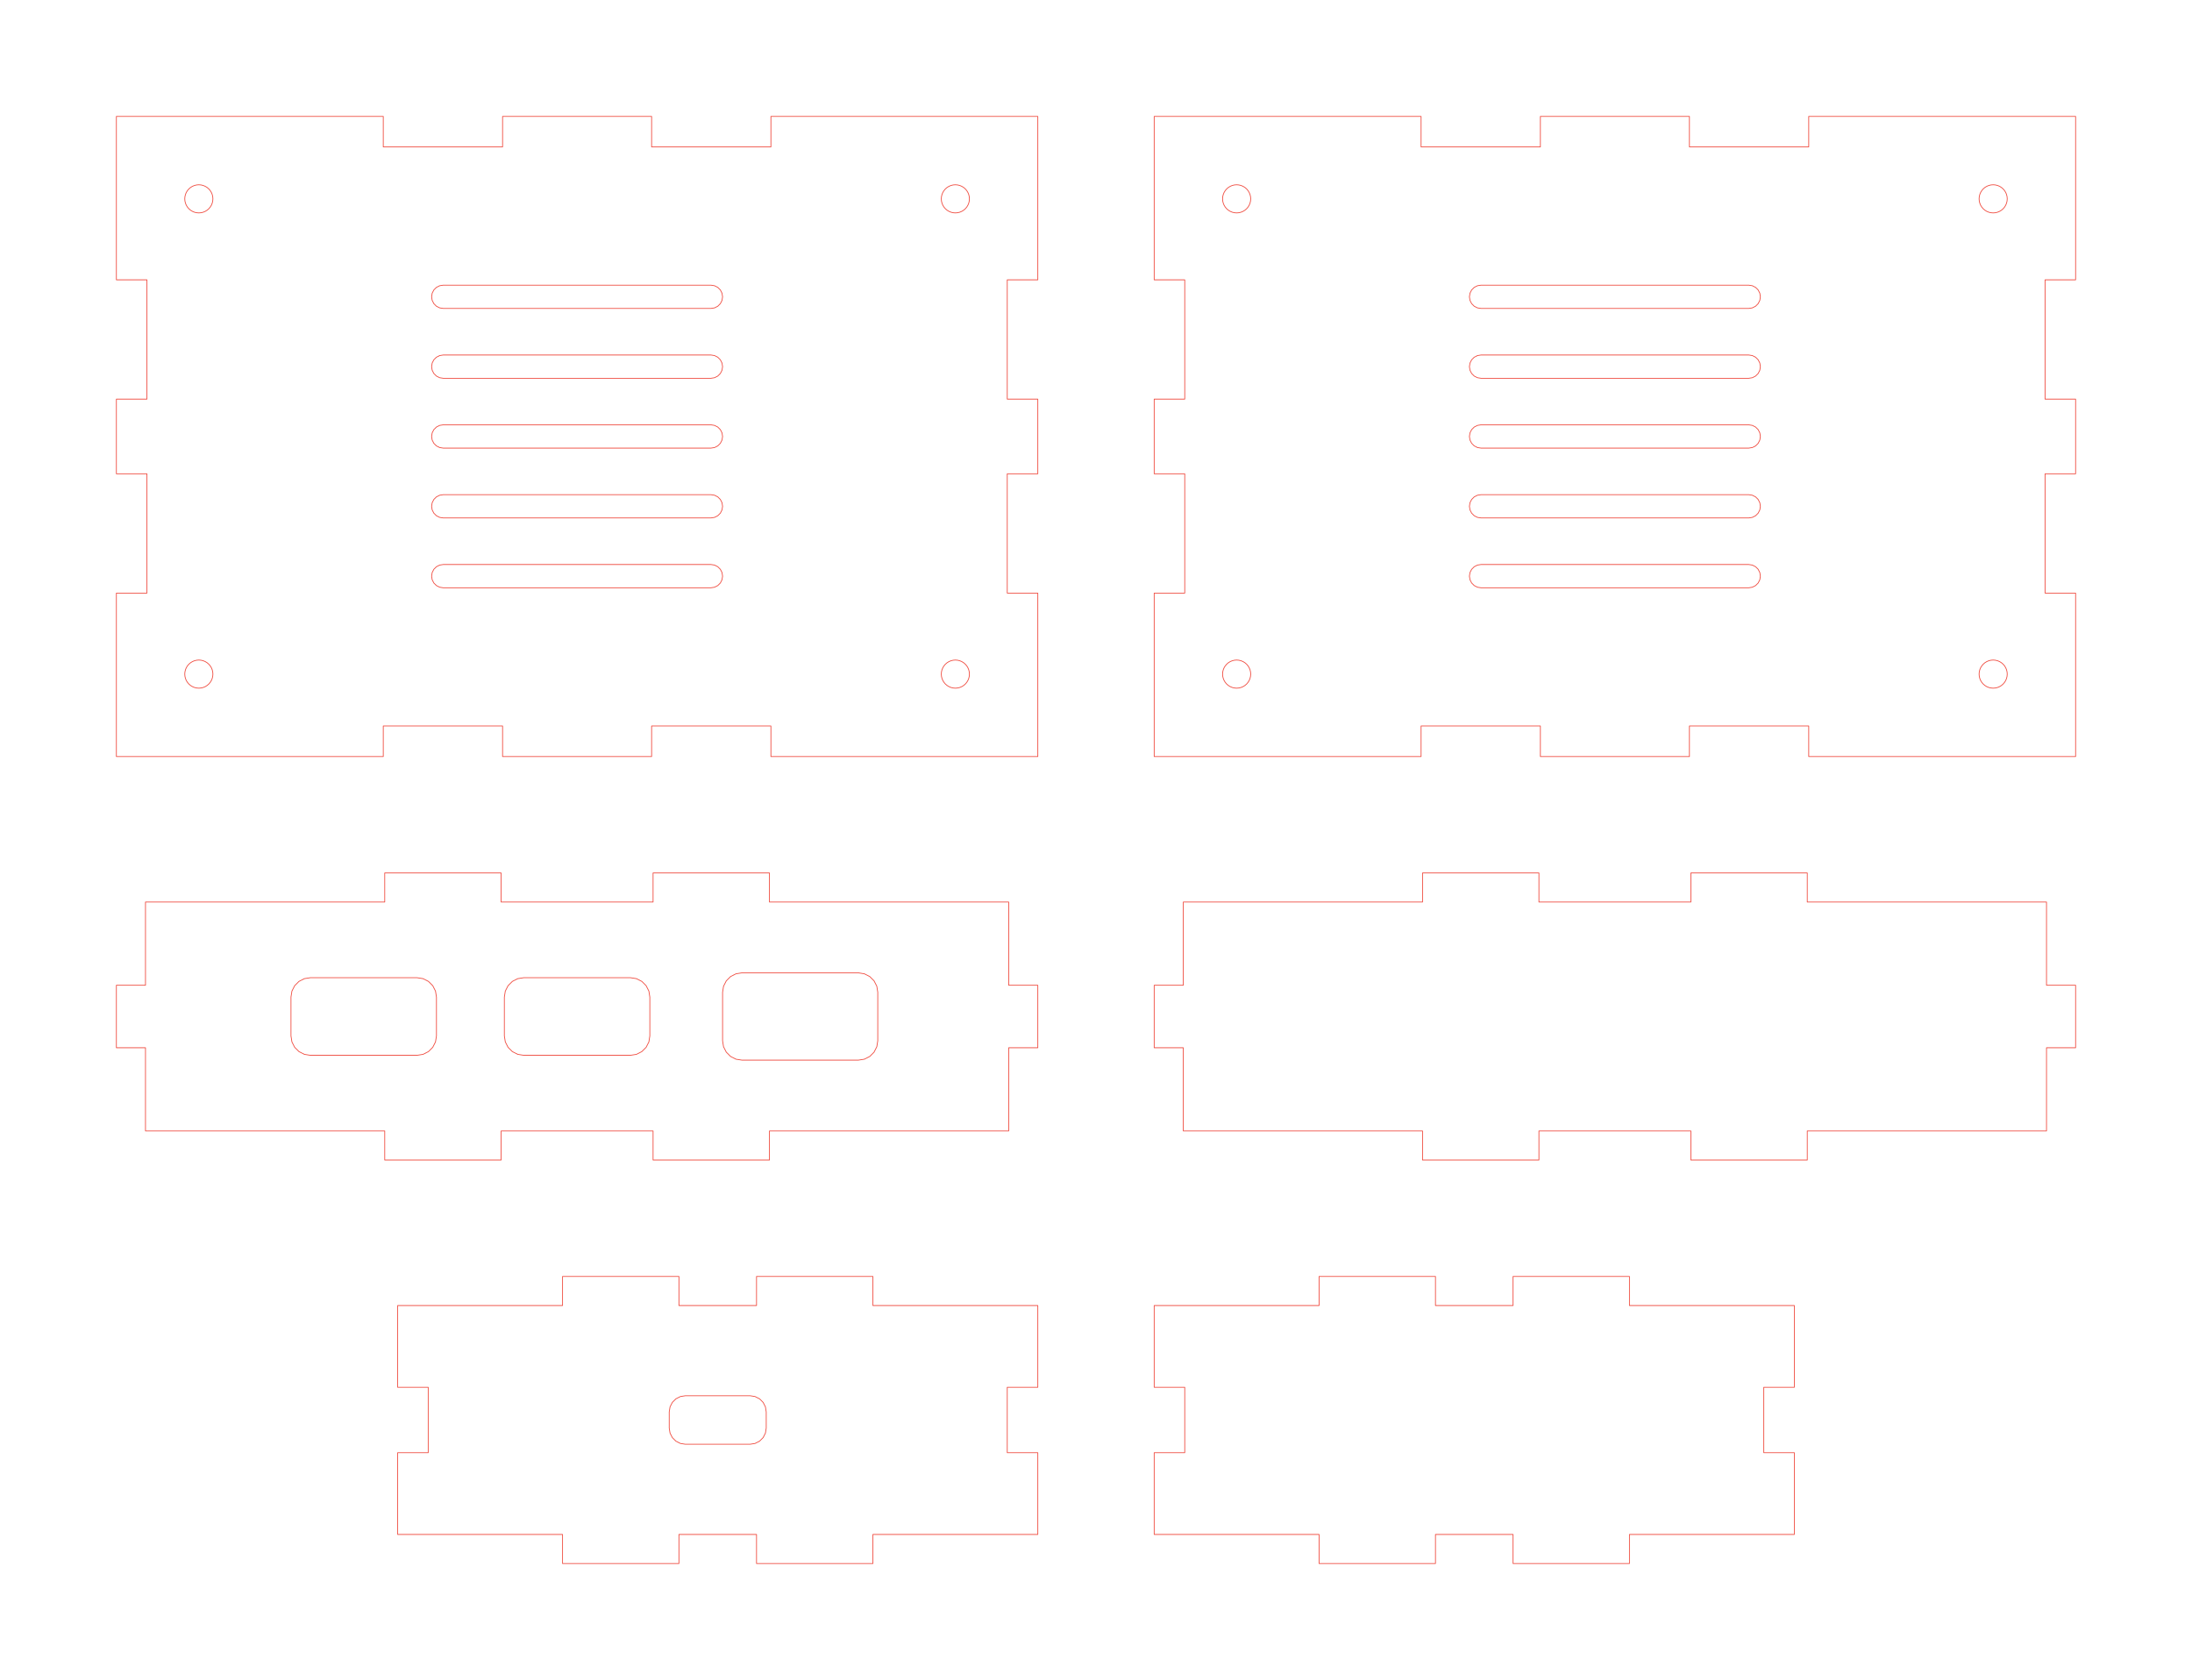
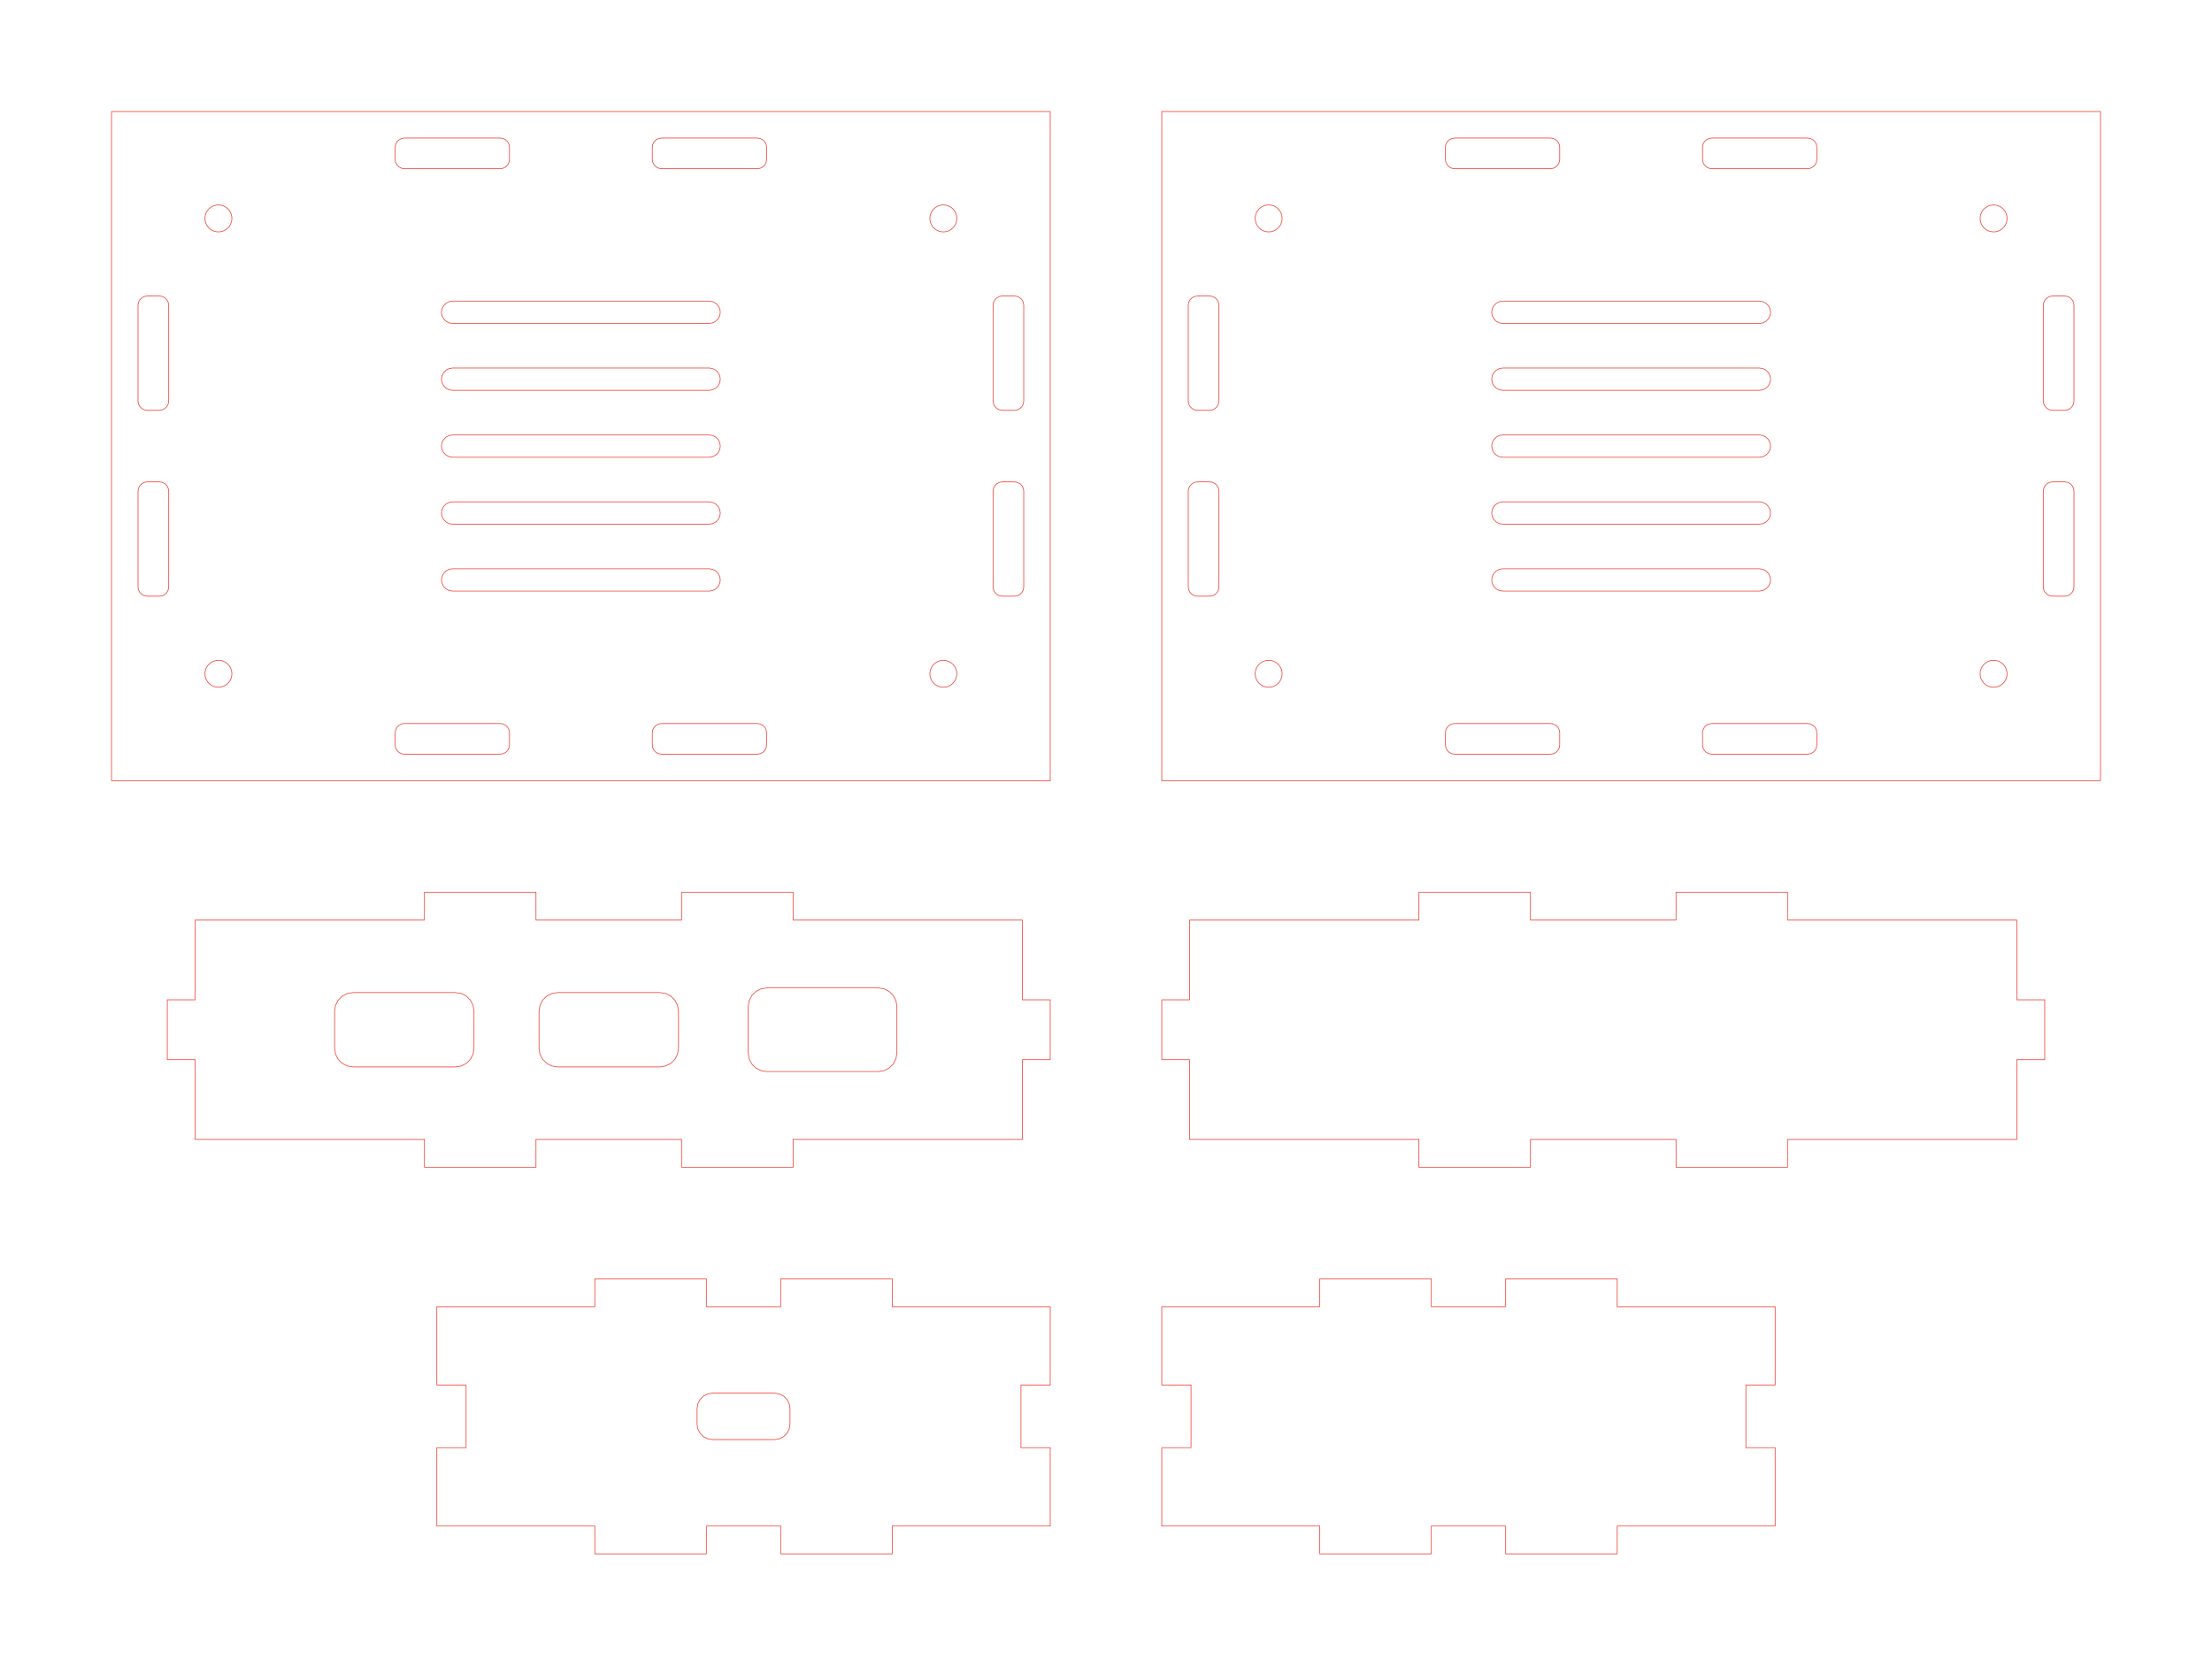
- <svg xmlns="http://www.w3.org/2000/svg" width="226mm" height="173.2mm" viewBox="0 0 226 173.2">
+ <svg xmlns="http://www.w3.org/2000/svg" width="238mm" height="179.2mm" viewBox="0 0 238 179.2">
  <g fill="none" fill-rule="evenodd" stroke="#ef4b3f" stroke-width="0.08" stroke-linejoin="round" stroke-linecap="round">
    <g id="bottom" data-panel="bottom" data-label="底板">
-       <path d="M 12 12 L 39.517 12 L 39.517 15.15 L 51.817 15.15 L 51.817 12 L 67.183 12 L 67.183 15.15 L 79.483 15.15 L 79.483 12 L 107 12 L 107 28.85 L 103.85 28.85 L 103.85 41.15 L 107 41.15 L 107 48.85 L 103.85 48.85 L 103.85 61.15 L 107 61.15 L 107 78 L 79.483 78 L 79.483 74.85 L 67.183 74.85 L 67.183 78 L 51.817 78 L 51.817 74.85 L 39.517 74.85 L 39.517 78 L 12 78 L 12 61.15 L 15.15 61.15 L 15.15 48.85 L 12 48.85 L 12 41.15 L 15.15 41.15 L 15.15 28.85 L 12 28.85 Z M 21.95 20.5 L 21.932 20.727 L 21.879 20.948 L 21.792 21.158 L 21.673 21.352 L 21.525 21.525 L 21.352 21.673 L 21.158 21.792 L 20.948 21.879 L 20.727 21.932 L 20.5 21.95 L 20.273 21.932 L 20.052 21.879 L 19.842 21.792 L 19.648 21.673 L 19.475 21.525 L 19.327 21.352 L 19.208 21.158 L 19.121 20.948 L 19.068 20.727 L 19.05 20.5 L 19.068 20.273 L 19.121 20.052 L 19.208 19.842 L 19.327 19.648 L 19.475 19.475 L 19.648 19.327 L 19.842 19.208 L 20.052 19.121 L 20.273 19.068 L 20.5 19.05 L 20.727 19.068 L 20.948 19.121 L 21.158 19.208 L 21.352 19.327 L 21.525 19.475 L 21.673 19.648 L 21.792 19.842 L 21.879 20.052 L 21.932 20.273 Z M 99.95 20.5 L 99.932 20.727 L 99.879 20.948 L 99.792 21.158 L 99.673 21.352 L 99.525 21.525 L 99.352 21.673 L 99.158 21.792 L 98.948 21.879 L 98.727 21.932 L 98.5 21.95 L 98.273 21.932 L 98.052 21.879 L 97.842 21.792 L 97.648 21.673 L 97.475 21.525 L 97.327 21.352 L 97.208 21.158 L 97.121 20.948 L 97.068 20.727 L 97.05 20.5 L 97.068 20.273 L 97.121 20.052 L 97.208 19.842 L 97.327 19.648 L 97.475 19.475 L 97.648 19.327 L 97.842 19.208 L 98.052 19.121 L 98.273 19.068 L 98.5 19.05 L 98.727 19.068 L 98.948 19.121 L 99.158 19.208 L 99.352 19.327 L 99.525 19.475 L 99.673 19.648 L 99.792 19.842 L 99.879 20.052 L 99.932 20.273 Z M 99.95 69.5 L 99.932 69.727 L 99.879 69.948 L 99.792 70.158 L 99.673 70.352 L 99.525 70.525 L 99.352 70.673 L 99.158 70.792 L 98.948 70.879 L 98.727 70.932 L 98.5 70.95 L 98.273 70.932 L 98.052 70.879 L 97.842 70.792 L 97.648 70.673 L 97.475 70.525 L 97.327 70.352 L 97.208 70.158 L 97.121 69.948 L 97.068 69.727 L 97.05 69.5 L 97.068 69.273 L 97.121 69.052 L 97.208 68.842 L 97.327 68.648 L 97.475 68.475 L 97.648 68.327 L 97.842 68.208 L 98.052 68.121 L 98.273 68.068 L 98.5 68.05 L 98.727 68.068 L 98.948 68.121 L 99.158 68.208 L 99.352 68.327 L 99.525 68.475 L 99.673 68.648 L 99.792 68.842 L 99.879 69.052 L 99.932 69.273 Z M 21.95 69.5 L 21.932 69.727 L 21.879 69.948 L 21.792 70.158 L 21.673 70.352 L 21.525 70.525 L 21.352 70.673 L 21.158 70.792 L 20.948 70.879 L 20.727 70.932 L 20.5 70.95 L 20.273 70.932 L 20.052 70.879 L 19.842 70.792 L 19.648 70.673 L 19.475 70.525 L 19.327 70.352 L 19.208 70.158 L 19.121 69.948 L 19.068 69.727 L 19.05 69.5 L 19.068 69.273 L 19.121 69.052 L 19.208 68.842 L 19.327 68.648 L 19.475 68.475 L 19.648 68.327 L 19.842 68.208 L 20.052 68.121 L 20.273 68.068 L 20.5 68.05 L 20.727 68.068 L 20.948 68.121 L 21.158 68.208 L 21.352 68.327 L 21.525 68.475 L 21.673 68.648 L 21.792 68.842 L 21.879 69.052 L 21.932 69.273 Z M 45.7 29.4 L 73.3 29.4 L 73.671 29.459 L 74.005 29.629 L 74.271 29.895 L 74.441 30.229 L 74.5 30.6 L 74.441 30.971 L 74.271 31.305 L 74.005 31.571 L 73.671 31.741 L 73.3 31.8 L 45.7 31.8 L 45.329 31.741 L 44.995 31.571 L 44.729 31.305 L 44.559 30.971 L 44.5 30.6 L 44.559 30.229 L 44.729 29.895 L 44.995 29.629 L 45.329 29.459 Z M 45.7 36.6 L 73.3 36.6 L 73.671 36.659 L 74.005 36.829 L 74.271 37.095 L 74.441 37.429 L 74.5 37.8 L 74.441 38.171 L 74.271 38.505 L 74.005 38.771 L 73.671 38.941 L 73.3 39 L 45.7 39 L 45.329 38.941 L 44.995 38.771 L 44.729 38.505 L 44.559 38.171 L 44.5 37.8 L 44.559 37.429 L 44.729 37.095 L 44.995 36.829 L 45.329 36.659 Z M 45.7 43.8 L 73.3 43.8 L 73.671 43.859 L 74.005 44.029 L 74.271 44.295 L 74.441 44.629 L 74.5 45 L 74.441 45.371 L 74.271 45.705 L 74.005 45.971 L 73.671 46.141 L 73.3 46.2 L 45.7 46.2 L 45.329 46.141 L 44.995 45.971 L 44.729 45.705 L 44.559 45.371 L 44.5 45 L 44.559 44.629 L 44.729 44.295 L 44.995 44.029 L 45.329 43.859 Z M 45.7 51 L 73.3 51 L 73.671 51.059 L 74.005 51.229 L 74.271 51.495 L 74.441 51.829 L 74.5 52.2 L 74.441 52.571 L 74.271 52.905 L 74.005 53.171 L 73.671 53.341 L 73.3 53.4 L 45.7 53.4 L 45.329 53.341 L 44.995 53.171 L 44.729 52.905 L 44.559 52.571 L 44.5 52.2 L 44.559 51.829 L 44.729 51.495 L 44.995 51.229 L 45.329 51.059 Z M 45.7 58.2 L 73.3 58.2 L 73.671 58.259 L 74.005 58.429 L 74.271 58.695 L 74.441 59.029 L 74.5 59.4 L 74.441 59.771 L 74.271 60.105 L 74.005 60.371 L 73.671 60.541 L 73.3 60.6 L 45.7 60.6 L 45.329 60.541 L 44.995 60.371 L 44.729 60.105 L 44.559 59.771 L 44.5 59.4 L 44.559 59.029 L 44.729 58.695 L 44.995 58.429 L 45.329 58.259 Z" />
+       <path d="M 12 12 L 113 12 L 113 84 L 12 84 Z M 43.517 14.85 L 53.817 14.85 L 54.126 14.899 L 54.404 15.041 L 54.626 15.262 L 54.768 15.541 L 54.817 15.85 L 54.817 17.15 L 54.768 17.459 L 54.626 17.738 L 54.404 17.959 L 54.126 18.101 L 53.817 18.15 L 43.517 18.15 L 43.208 18.101 L 42.929 17.959 L 42.708 17.738 L 42.566 17.459 L 42.517 17.15 L 42.517 15.85 L 42.566 15.541 L 42.708 15.262 L 42.929 15.041 L 43.208 14.899 Z M 71.183 77.85 L 81.483 77.85 L 81.792 77.899 L 82.071 78.041 L 82.292 78.262 L 82.434 78.541 L 82.483 78.85 L 82.483 80.15 L 82.434 80.459 L 82.292 80.738 L 82.071 80.959 L 81.792 81.101 L 81.483 81.15 L 71.183 81.15 L 70.874 81.101 L 70.596 80.959 L 70.374 80.738 L 70.232 80.459 L 70.183 80.15 L 70.183 78.85 L 70.232 78.541 L 70.374 78.262 L 70.596 78.041 L 70.874 77.899 Z M 71.183 14.85 L 81.483 14.85 L 81.792 14.899 L 82.071 15.041 L 82.292 15.262 L 82.434 15.541 L 82.483 15.85 L 82.483 17.15 L 82.434 17.459 L 82.292 17.738 L 82.071 17.959 L 81.792 18.101 L 81.483 18.15 L 71.183 18.15 L 70.874 18.101 L 70.596 17.959 L 70.374 17.738 L 70.232 17.459 L 70.183 17.15 L 70.183 15.85 L 70.232 15.541 L 70.374 15.262 L 70.596 15.041 L 70.874 14.899 Z M 43.517 77.85 L 53.817 77.85 L 54.126 77.899 L 54.404 78.041 L 54.626 78.262 L 54.768 78.541 L 54.817 78.85 L 54.817 80.15 L 54.768 80.459 L 54.626 80.738 L 54.404 80.959 L 54.126 81.101 L 53.817 81.15 L 43.517 81.15 L 43.208 81.101 L 42.929 80.959 L 42.708 80.738 L 42.566 80.459 L 42.517 80.15 L 42.517 78.85 L 42.566 78.541 L 42.708 78.262 L 42.929 78.041 L 43.208 77.899 Z M 15.85 31.85 L 17.15 31.85 L 17.459 31.899 L 17.738 32.041 L 17.959 32.262 L 18.101 32.541 L 18.15 32.85 L 18.15 43.15 L 18.101 43.459 L 17.959 43.738 L 17.738 43.959 L 17.459 44.101 L 17.15 44.15 L 15.85 44.15 L 15.541 44.101 L 15.262 43.959 L 15.041 43.738 L 14.899 43.459 L 14.85 43.15 L 14.85 32.85 L 14.899 32.541 L 15.041 32.262 L 15.262 32.041 L 15.541 31.899 Z M 107.85 51.85 L 109.15 51.85 L 109.459 51.899 L 109.738 52.041 L 109.959 52.262 L 110.101 52.541 L 110.15 52.85 L 110.15 63.15 L 110.101 63.459 L 109.959 63.738 L 109.738 63.959 L 109.459 64.101 L 109.15 64.15 L 107.85 64.15 L 107.541 64.101 L 107.262 63.959 L 107.041 63.738 L 106.899 63.459 L 106.85 63.15 L 106.85 52.85 L 106.899 52.541 L 107.041 52.262 L 107.262 52.041 L 107.541 51.899 Z M 15.85 51.85 L 17.15 51.85 L 17.459 51.899 L 17.738 52.041 L 17.959 52.262 L 18.101 52.541 L 18.15 52.85 L 18.15 63.15 L 18.101 63.459 L 17.959 63.738 L 17.738 63.959 L 17.459 64.101 L 17.15 64.15 L 15.85 64.15 L 15.541 64.101 L 15.262 63.959 L 15.041 63.738 L 14.899 63.459 L 14.85 63.15 L 14.85 52.85 L 14.899 52.541 L 15.041 52.262 L 15.262 52.041 L 15.541 51.899 Z M 107.85 31.85 L 109.15 31.85 L 109.459 31.899 L 109.738 32.041 L 109.959 32.262 L 110.101 32.541 L 110.15 32.85 L 110.15 43.15 L 110.101 43.459 L 109.959 43.738 L 109.738 43.959 L 109.459 44.101 L 109.15 44.15 L 107.85 44.15 L 107.541 44.101 L 107.262 43.959 L 107.041 43.738 L 106.899 43.459 L 106.85 43.15 L 106.85 32.85 L 106.899 32.541 L 107.041 32.262 L 107.262 32.041 L 107.541 31.899 Z M 24.95 23.5 L 24.932 23.727 L 24.879 23.948 L 24.792 24.158 L 24.673 24.352 L 24.525 24.525 L 24.352 24.673 L 24.158 24.792 L 23.948 24.879 L 23.727 24.932 L 23.5 24.95 L 23.273 24.932 L 23.052 24.879 L 22.842 24.792 L 22.648 24.673 L 22.475 24.525 L 22.327 24.352 L 22.208 24.158 L 22.121 23.948 L 22.068 23.727 L 22.05 23.5 L 22.068 23.273 L 22.121 23.052 L 22.208 22.842 L 22.327 22.648 L 22.475 22.475 L 22.648 22.327 L 22.842 22.208 L 23.052 22.121 L 23.273 22.068 L 23.5 22.05 L 23.727 22.068 L 23.948 22.121 L 24.158 22.208 L 24.352 22.327 L 24.525 22.475 L 24.673 22.648 L 24.792 22.842 L 24.879 23.052 L 24.932 23.273 Z M 102.95 23.5 L 102.932 23.727 L 102.879 23.948 L 102.792 24.158 L 102.673 24.352 L 102.525 24.525 L 102.352 24.673 L 102.158 24.792 L 101.948 24.879 L 101.727 24.932 L 101.5 24.95 L 101.273 24.932 L 101.052 24.879 L 100.842 24.792 L 100.648 24.673 L 100.475 24.525 L 100.327 24.352 L 100.208 24.158 L 100.121 23.948 L 100.068 23.727 L 100.05 23.5 L 100.068 23.273 L 100.121 23.052 L 100.208 22.842 L 100.327 22.648 L 100.475 22.475 L 100.648 22.327 L 100.842 22.208 L 101.052 22.121 L 101.273 22.068 L 101.5 22.05 L 101.727 22.068 L 101.948 22.121 L 102.158 22.208 L 102.352 22.327 L 102.525 22.475 L 102.673 22.648 L 102.792 22.842 L 102.879 23.052 L 102.932 23.273 Z M 102.95 72.5 L 102.932 72.727 L 102.879 72.948 L 102.792 73.158 L 102.673 73.352 L 102.525 73.525 L 102.352 73.673 L 102.158 73.792 L 101.948 73.879 L 101.727 73.932 L 101.5 73.95 L 101.273 73.932 L 101.052 73.879 L 100.842 73.792 L 100.648 73.673 L 100.475 73.525 L 100.327 73.352 L 100.208 73.158 L 100.121 72.948 L 100.068 72.727 L 100.05 72.5 L 100.068 72.273 L 100.121 72.052 L 100.208 71.842 L 100.327 71.648 L 100.475 71.475 L 100.648 71.327 L 100.842 71.208 L 101.052 71.121 L 101.273 71.068 L 101.5 71.05 L 101.727 71.068 L 101.948 71.121 L 102.158 71.208 L 102.352 71.327 L 102.525 71.475 L 102.673 71.648 L 102.792 71.842 L 102.879 72.052 L 102.932 72.273 Z M 24.95 72.5 L 24.932 72.727 L 24.879 72.948 L 24.792 73.158 L 24.673 73.352 L 24.525 73.525 L 24.352 73.673 L 24.158 73.792 L 23.948 73.879 L 23.727 73.932 L 23.5 73.95 L 23.273 73.932 L 23.052 73.879 L 22.842 73.792 L 22.648 73.673 L 22.475 73.525 L 22.327 73.352 L 22.208 73.158 L 22.121 72.948 L 22.068 72.727 L 22.05 72.5 L 22.068 72.273 L 22.121 72.052 L 22.208 71.842 L 22.327 71.648 L 22.475 71.475 L 22.648 71.327 L 22.842 71.208 L 23.052 71.121 L 23.273 71.068 L 23.5 71.05 L 23.727 71.068 L 23.948 71.121 L 24.158 71.208 L 24.352 71.327 L 24.525 71.475 L 24.673 71.648 L 24.792 71.842 L 24.879 72.052 L 24.932 72.273 Z M 48.7 32.4 L 76.3 32.4 L 76.671 32.459 L 77.005 32.629 L 77.271 32.895 L 77.441 33.229 L 77.5 33.6 L 77.441 33.971 L 77.271 34.305 L 77.005 34.571 L 76.671 34.741 L 76.3 34.8 L 48.7 34.8 L 48.329 34.741 L 47.995 34.571 L 47.729 34.305 L 47.559 33.971 L 47.5 33.6 L 47.559 33.229 L 47.729 32.895 L 47.995 32.629 L 48.329 32.459 Z M 48.7 39.6 L 76.3 39.6 L 76.671 39.659 L 77.005 39.829 L 77.271 40.095 L 77.441 40.429 L 77.5 40.8 L 77.441 41.171 L 77.271 41.505 L 77.005 41.771 L 76.671 41.941 L 76.3 42 L 48.7 42 L 48.329 41.941 L 47.995 41.771 L 47.729 41.505 L 47.559 41.171 L 47.5 40.8 L 47.559 40.429 L 47.729 40.095 L 47.995 39.829 L 48.329 39.659 Z M 48.7 46.8 L 76.3 46.8 L 76.671 46.859 L 77.005 47.029 L 77.271 47.295 L 77.441 47.629 L 77.5 48 L 77.441 48.371 L 77.271 48.705 L 77.005 48.971 L 76.671 49.141 L 76.3 49.2 L 48.7 49.2 L 48.329 49.141 L 47.995 48.971 L 47.729 48.705 L 47.559 48.371 L 47.5 48 L 47.559 47.629 L 47.729 47.295 L 47.995 47.029 L 48.329 46.859 Z M 48.7 54 L 76.3 54 L 76.671 54.059 L 77.005 54.229 L 77.271 54.495 L 77.441 54.829 L 77.5 55.2 L 77.441 55.571 L 77.271 55.905 L 77.005 56.171 L 76.671 56.341 L 76.3 56.4 L 48.7 56.4 L 48.329 56.341 L 47.995 56.171 L 47.729 55.905 L 47.559 55.571 L 47.5 55.2 L 47.559 54.829 L 47.729 54.495 L 47.995 54.229 L 48.329 54.059 Z M 48.7 61.2 L 76.3 61.2 L 76.671 61.259 L 77.005 61.429 L 77.271 61.695 L 77.441 62.029 L 77.5 62.4 L 77.441 62.771 L 77.271 63.105 L 77.005 63.371 L 76.671 63.541 L 76.3 63.6 L 48.7 63.6 L 48.329 63.541 L 47.995 63.371 L 47.729 63.105 L 47.559 62.771 L 47.5 62.4 L 47.559 62.029 L 47.729 61.695 L 47.995 61.429 L 48.329 61.259 Z" />
    </g>
    <g id="top" data-panel="top" data-label="顶板">
-       <path d="M 119 12 L 146.517 12 L 146.517 15.15 L 158.817 15.15 L 158.817 12 L 174.183 12 L 174.183 15.15 L 186.483 15.15 L 186.483 12 L 214 12 L 214 28.85 L 210.85 28.85 L 210.85 41.15 L 214 41.15 L 214 48.85 L 210.85 48.85 L 210.85 61.15 L 214 61.15 L 214 78 L 186.483 78 L 186.483 74.85 L 174.183 74.85 L 174.183 78 L 158.817 78 L 158.817 74.85 L 146.517 74.85 L 146.517 78 L 119 78 L 119 61.15 L 122.15 61.15 L 122.15 48.85 L 119 48.85 L 119 41.15 L 122.15 41.15 L 122.15 28.85 L 119 28.85 Z M 128.95 20.5 L 128.932 20.727 L 128.879 20.948 L 128.792 21.158 L 128.673 21.352 L 128.525 21.525 L 128.352 21.673 L 128.158 21.792 L 127.948 21.879 L 127.727 21.932 L 127.5 21.95 L 127.273 21.932 L 127.052 21.879 L 126.842 21.792 L 126.648 21.673 L 126.475 21.525 L 126.327 21.352 L 126.208 21.158 L 126.121 20.948 L 126.068 20.727 L 126.05 20.5 L 126.068 20.273 L 126.121 20.052 L 126.208 19.842 L 126.327 19.648 L 126.475 19.475 L 126.648 19.327 L 126.842 19.208 L 127.052 19.121 L 127.273 19.068 L 127.5 19.05 L 127.727 19.068 L 127.948 19.121 L 128.158 19.208 L 128.352 19.327 L 128.525 19.475 L 128.673 19.648 L 128.792 19.842 L 128.879 20.052 L 128.932 20.273 Z M 206.95 20.5 L 206.932 20.727 L 206.879 20.948 L 206.792 21.158 L 206.673 21.352 L 206.525 21.525 L 206.352 21.673 L 206.158 21.792 L 205.948 21.879 L 205.727 21.932 L 205.5 21.95 L 205.273 21.932 L 205.052 21.879 L 204.842 21.792 L 204.648 21.673 L 204.475 21.525 L 204.327 21.352 L 204.208 21.158 L 204.121 20.948 L 204.068 20.727 L 204.05 20.5 L 204.068 20.273 L 204.121 20.052 L 204.208 19.842 L 204.327 19.648 L 204.475 19.475 L 204.648 19.327 L 204.842 19.208 L 205.052 19.121 L 205.273 19.068 L 205.5 19.05 L 205.727 19.068 L 205.948 19.121 L 206.158 19.208 L 206.352 19.327 L 206.525 19.475 L 206.673 19.648 L 206.792 19.842 L 206.879 20.052 L 206.932 20.273 Z M 206.95 69.5 L 206.932 69.727 L 206.879 69.948 L 206.792 70.158 L 206.673 70.352 L 206.525 70.525 L 206.352 70.673 L 206.158 70.792 L 205.948 70.879 L 205.727 70.932 L 205.5 70.95 L 205.273 70.932 L 205.052 70.879 L 204.842 70.792 L 204.648 70.673 L 204.475 70.525 L 204.327 70.352 L 204.208 70.158 L 204.121 69.948 L 204.068 69.727 L 204.05 69.5 L 204.068 69.273 L 204.121 69.052 L 204.208 68.842 L 204.327 68.648 L 204.475 68.475 L 204.648 68.327 L 204.842 68.208 L 205.052 68.121 L 205.273 68.068 L 205.5 68.05 L 205.727 68.068 L 205.948 68.121 L 206.158 68.208 L 206.352 68.327 L 206.525 68.475 L 206.673 68.648 L 206.792 68.842 L 206.879 69.052 L 206.932 69.273 Z M 128.95 69.5 L 128.932 69.727 L 128.879 69.948 L 128.792 70.158 L 128.673 70.352 L 128.525 70.525 L 128.352 70.673 L 128.158 70.792 L 127.948 70.879 L 127.727 70.932 L 127.5 70.95 L 127.273 70.932 L 127.052 70.879 L 126.842 70.792 L 126.648 70.673 L 126.475 70.525 L 126.327 70.352 L 126.208 70.158 L 126.121 69.948 L 126.068 69.727 L 126.05 69.5 L 126.068 69.273 L 126.121 69.052 L 126.208 68.842 L 126.327 68.648 L 126.475 68.475 L 126.648 68.327 L 126.842 68.208 L 127.052 68.121 L 127.273 68.068 L 127.5 68.05 L 127.727 68.068 L 127.948 68.121 L 128.158 68.208 L 128.352 68.327 L 128.525 68.475 L 128.673 68.648 L 128.792 68.842 L 128.879 69.052 L 128.932 69.273 Z M 152.7 29.4 L 180.3 29.4 L 180.671 29.459 L 181.005 29.629 L 181.271 29.895 L 181.441 30.229 L 181.5 30.6 L 181.441 30.971 L 181.271 31.305 L 181.005 31.571 L 180.671 31.741 L 180.3 31.8 L 152.7 31.8 L 152.329 31.741 L 151.995 31.571 L 151.729 31.305 L 151.559 30.971 L 151.5 30.6 L 151.559 30.229 L 151.729 29.895 L 151.995 29.629 L 152.329 29.459 Z M 152.7 36.6 L 180.3 36.6 L 180.671 36.659 L 181.005 36.829 L 181.271 37.095 L 181.441 37.429 L 181.5 37.8 L 181.441 38.171 L 181.271 38.505 L 181.005 38.771 L 180.671 38.941 L 180.3 39 L 152.7 39 L 152.329 38.941 L 151.995 38.771 L 151.729 38.505 L 151.559 38.171 L 151.5 37.8 L 151.559 37.429 L 151.729 37.095 L 151.995 36.829 L 152.329 36.659 Z M 152.7 43.8 L 180.3 43.8 L 180.671 43.859 L 181.005 44.029 L 181.271 44.295 L 181.441 44.629 L 181.5 45 L 181.441 45.371 L 181.271 45.705 L 181.005 45.971 L 180.671 46.141 L 180.3 46.2 L 152.7 46.2 L 152.329 46.141 L 151.995 45.971 L 151.729 45.705 L 151.559 45.371 L 151.5 45 L 151.559 44.629 L 151.729 44.295 L 151.995 44.029 L 152.329 43.859 Z M 152.7 51 L 180.3 51 L 180.671 51.059 L 181.005 51.229 L 181.271 51.495 L 181.441 51.829 L 181.5 52.2 L 181.441 52.571 L 181.271 52.905 L 181.005 53.171 L 180.671 53.341 L 180.3 53.4 L 152.7 53.4 L 152.329 53.341 L 151.995 53.171 L 151.729 52.905 L 151.559 52.571 L 151.5 52.2 L 151.559 51.829 L 151.729 51.495 L 151.995 51.229 L 152.329 51.059 Z M 152.7 58.2 L 180.3 58.2 L 180.671 58.259 L 181.005 58.429 L 181.271 58.695 L 181.441 59.029 L 181.5 59.4 L 181.441 59.771 L 181.271 60.105 L 181.005 60.371 L 180.671 60.541 L 180.3 60.6 L 152.7 60.6 L 152.329 60.541 L 151.995 60.371 L 151.729 60.105 L 151.559 59.771 L 151.5 59.4 L 151.559 59.029 L 151.729 58.695 L 151.995 58.429 L 152.329 58.259 Z" />
+       <path d="M 125 12 L 226 12 L 226 84 L 125 84 Z M 156.517 14.85 L 166.817 14.85 L 167.126 14.899 L 167.405 15.041 L 167.626 15.262 L 167.768 15.541 L 167.817 15.85 L 167.817 17.15 L 167.768 17.459 L 167.626 17.738 L 167.405 17.959 L 167.126 18.101 L 166.817 18.15 L 156.517 18.15 L 156.208 18.101 L 155.929 17.959 L 155.708 17.738 L 155.566 17.459 L 155.517 17.15 L 155.517 15.85 L 155.566 15.541 L 155.708 15.262 L 155.929 15.041 L 156.208 14.899 Z M 184.183 77.85 L 194.483 77.85 L 194.792 77.899 L 195.071 78.041 L 195.292 78.262 L 195.434 78.541 L 195.483 78.85 L 195.483 80.15 L 195.434 80.459 L 195.292 80.738 L 195.071 80.959 L 194.792 81.101 L 194.483 81.15 L 184.183 81.15 L 183.874 81.101 L 183.595 80.959 L 183.374 80.738 L 183.232 80.459 L 183.183 80.15 L 183.183 78.85 L 183.232 78.541 L 183.374 78.262 L 183.595 78.041 L 183.874 77.899 Z M 184.183 14.85 L 194.483 14.85 L 194.792 14.899 L 195.071 15.041 L 195.292 15.262 L 195.434 15.541 L 195.483 15.85 L 195.483 17.15 L 195.434 17.459 L 195.292 17.738 L 195.071 17.959 L 194.792 18.101 L 194.483 18.15 L 184.183 18.15 L 183.874 18.101 L 183.595 17.959 L 183.374 17.738 L 183.232 17.459 L 183.183 17.15 L 183.183 15.85 L 183.232 15.541 L 183.374 15.262 L 183.595 15.041 L 183.874 14.899 Z M 156.517 77.85 L 166.817 77.85 L 167.126 77.899 L 167.405 78.041 L 167.626 78.262 L 167.768 78.541 L 167.817 78.85 L 167.817 80.15 L 167.768 80.459 L 167.626 80.738 L 167.405 80.959 L 167.126 81.101 L 166.817 81.15 L 156.517 81.15 L 156.208 81.101 L 155.929 80.959 L 155.708 80.738 L 155.566 80.459 L 155.517 80.15 L 155.517 78.85 L 155.566 78.541 L 155.708 78.262 L 155.929 78.041 L 156.208 77.899 Z M 128.85 31.85 L 130.15 31.85 L 130.459 31.899 L 130.738 32.041 L 130.959 32.262 L 131.101 32.541 L 131.15 32.85 L 131.15 43.15 L 131.101 43.459 L 130.959 43.738 L 130.738 43.959 L 130.459 44.101 L 130.15 44.15 L 128.85 44.15 L 128.541 44.101 L 128.262 43.959 L 128.041 43.738 L 127.899 43.459 L 127.85 43.15 L 127.85 32.85 L 127.899 32.541 L 128.041 32.262 L 128.262 32.041 L 128.541 31.899 Z M 220.85 51.85 L 222.15 51.85 L 222.459 51.899 L 222.738 52.041 L 222.959 52.262 L 223.101 52.541 L 223.15 52.85 L 223.15 63.15 L 223.101 63.459 L 222.959 63.738 L 222.738 63.959 L 222.459 64.101 L 222.15 64.15 L 220.85 64.15 L 220.541 64.101 L 220.262 63.959 L 220.041 63.738 L 219.899 63.459 L 219.85 63.15 L 219.85 52.85 L 219.899 52.541 L 220.041 52.262 L 220.262 52.041 L 220.541 51.899 Z M 128.85 51.85 L 130.15 51.85 L 130.459 51.899 L 130.738 52.041 L 130.959 52.262 L 131.101 52.541 L 131.15 52.85 L 131.15 63.15 L 131.101 63.459 L 130.959 63.738 L 130.738 63.959 L 130.459 64.101 L 130.15 64.15 L 128.85 64.15 L 128.541 64.101 L 128.262 63.959 L 128.041 63.738 L 127.899 63.459 L 127.85 63.15 L 127.85 52.85 L 127.899 52.541 L 128.041 52.262 L 128.262 52.041 L 128.541 51.899 Z M 220.85 31.85 L 222.15 31.85 L 222.459 31.899 L 222.738 32.041 L 222.959 32.262 L 223.101 32.541 L 223.15 32.85 L 223.15 43.15 L 223.101 43.459 L 222.959 43.738 L 222.738 43.959 L 222.459 44.101 L 222.15 44.15 L 220.85 44.15 L 220.541 44.101 L 220.262 43.959 L 220.041 43.738 L 219.899 43.459 L 219.85 43.15 L 219.85 32.85 L 219.899 32.541 L 220.041 32.262 L 220.262 32.041 L 220.541 31.899 Z M 137.95 23.5 L 137.932 23.727 L 137.879 23.948 L 137.792 24.158 L 137.673 24.352 L 137.525 24.525 L 137.352 24.673 L 137.158 24.792 L 136.948 24.879 L 136.727 24.932 L 136.5 24.95 L 136.273 24.932 L 136.052 24.879 L 135.842 24.792 L 135.648 24.673 L 135.475 24.525 L 135.327 24.352 L 135.208 24.158 L 135.121 23.948 L 135.068 23.727 L 135.05 23.5 L 135.068 23.273 L 135.121 23.052 L 135.208 22.842 L 135.327 22.648 L 135.475 22.475 L 135.648 22.327 L 135.842 22.208 L 136.052 22.121 L 136.273 22.068 L 136.5 22.05 L 136.727 22.068 L 136.948 22.121 L 137.158 22.208 L 137.352 22.327 L 137.525 22.475 L 137.673 22.648 L 137.792 22.842 L 137.879 23.052 L 137.932 23.273 Z M 215.95 23.5 L 215.932 23.727 L 215.879 23.948 L 215.792 24.158 L 215.673 24.352 L 215.525 24.525 L 215.352 24.673 L 215.158 24.792 L 214.948 24.879 L 214.727 24.932 L 214.5 24.95 L 214.273 24.932 L 214.052 24.879 L 213.842 24.792 L 213.648 24.673 L 213.475 24.525 L 213.327 24.352 L 213.208 24.158 L 213.121 23.948 L 213.068 23.727 L 213.05 23.5 L 213.068 23.273 L 213.121 23.052 L 213.208 22.842 L 213.327 22.648 L 213.475 22.475 L 213.648 22.327 L 213.842 22.208 L 214.052 22.121 L 214.273 22.068 L 214.5 22.05 L 214.727 22.068 L 214.948 22.121 L 215.158 22.208 L 215.352 22.327 L 215.525 22.475 L 215.673 22.648 L 215.792 22.842 L 215.879 23.052 L 215.932 23.273 Z M 215.95 72.5 L 215.932 72.727 L 215.879 72.948 L 215.792 73.158 L 215.673 73.352 L 215.525 73.525 L 215.352 73.673 L 215.158 73.792 L 214.948 73.879 L 214.727 73.932 L 214.5 73.95 L 214.273 73.932 L 214.052 73.879 L 213.842 73.792 L 213.648 73.673 L 213.475 73.525 L 213.327 73.352 L 213.208 73.158 L 213.121 72.948 L 213.068 72.727 L 213.05 72.5 L 213.068 72.273 L 213.121 72.052 L 213.208 71.842 L 213.327 71.648 L 213.475 71.475 L 213.648 71.327 L 213.842 71.208 L 214.052 71.121 L 214.273 71.068 L 214.5 71.05 L 214.727 71.068 L 214.948 71.121 L 215.158 71.208 L 215.352 71.327 L 215.525 71.475 L 215.673 71.648 L 215.792 71.842 L 215.879 72.052 L 215.932 72.273 Z M 137.95 72.5 L 137.932 72.727 L 137.879 72.948 L 137.792 73.158 L 137.673 73.352 L 137.525 73.525 L 137.352 73.673 L 137.158 73.792 L 136.948 73.879 L 136.727 73.932 L 136.5 73.95 L 136.273 73.932 L 136.052 73.879 L 135.842 73.792 L 135.648 73.673 L 135.475 73.525 L 135.327 73.352 L 135.208 73.158 L 135.121 72.948 L 135.068 72.727 L 135.05 72.5 L 135.068 72.273 L 135.121 72.052 L 135.208 71.842 L 135.327 71.648 L 135.475 71.475 L 135.648 71.327 L 135.842 71.208 L 136.052 71.121 L 136.273 71.068 L 136.5 71.05 L 136.727 71.068 L 136.948 71.121 L 137.158 71.208 L 137.352 71.327 L 137.525 71.475 L 137.673 71.648 L 137.792 71.842 L 137.879 72.052 L 137.932 72.273 Z M 161.7 32.4 L 189.3 32.4 L 189.671 32.459 L 190.005 32.629 L 190.271 32.895 L 190.441 33.229 L 190.5 33.6 L 190.441 33.971 L 190.271 34.305 L 190.005 34.571 L 189.671 34.741 L 189.3 34.8 L 161.7 34.8 L 161.329 34.741 L 160.995 34.571 L 160.729 34.305 L 160.559 33.971 L 160.5 33.6 L 160.559 33.229 L 160.729 32.895 L 160.995 32.629 L 161.329 32.459 Z M 161.7 39.6 L 189.3 39.6 L 189.671 39.659 L 190.005 39.829 L 190.271 40.095 L 190.441 40.429 L 190.5 40.8 L 190.441 41.171 L 190.271 41.505 L 190.005 41.771 L 189.671 41.941 L 189.3 42 L 161.7 42 L 161.329 41.941 L 160.995 41.771 L 160.729 41.505 L 160.559 41.171 L 160.5 40.8 L 160.559 40.429 L 160.729 40.095 L 160.995 39.829 L 161.329 39.659 Z M 161.7 46.8 L 189.3 46.8 L 189.671 46.859 L 190.005 47.029 L 190.271 47.295 L 190.441 47.629 L 190.5 48 L 190.441 48.371 L 190.271 48.705 L 190.005 48.971 L 189.671 49.141 L 189.3 49.2 L 161.7 49.2 L 161.329 49.141 L 160.995 48.971 L 160.729 48.705 L 160.559 48.371 L 160.5 48 L 160.559 47.629 L 160.729 47.295 L 160.995 47.029 L 161.329 46.859 Z M 161.7 54 L 189.3 54 L 189.671 54.059 L 190.005 54.229 L 190.271 54.495 L 190.441 54.829 L 190.5 55.2 L 190.441 55.571 L 190.271 55.905 L 190.005 56.171 L 189.671 56.341 L 189.3 56.4 L 161.7 56.4 L 161.329 56.341 L 160.995 56.171 L 160.729 55.905 L 160.559 55.571 L 160.5 55.2 L 160.559 54.829 L 160.729 54.495 L 160.995 54.229 L 161.329 54.059 Z M 161.7 61.2 L 189.3 61.2 L 189.671 61.259 L 190.005 61.429 L 190.271 61.695 L 190.441 62.029 L 190.5 62.4 L 190.441 62.771 L 190.271 63.105 L 190.005 63.371 L 189.671 63.541 L 189.3 63.6 L 161.7 63.6 L 161.329 63.541 L 160.995 63.371 L 160.729 63.105 L 160.559 62.771 L 160.5 62.4 L 160.559 62.029 L 160.729 61.695 L 160.995 61.429 L 161.329 61.259 Z" />
    </g>
    <g id="front" data-panel="front" data-label="前面板">
-       <path d="M 15 93 L 39.667 93 L 39.667 90 L 51.667 90 L 51.667 93 L 67.333 93 L 67.333 90 L 79.333 90 L 79.333 93 L 104 93 L 104 101.578 L 107 101.578 L 107 108.022 L 104 108.022 L 104 116.6 L 79.333 116.6 L 79.333 119.6 L 67.333 119.6 L 67.333 116.6 L 51.667 116.6 L 51.667 119.6 L 39.667 119.6 L 39.667 116.6 L 15 116.6 L 15 108.022 L 12 108.022 L 12 101.578 L 15 101.578 Z M 32 100.8 L 43 100.8 L 43.618 100.898 L 44.176 101.182 L 44.618 101.624 L 44.902 102.182 L 45 102.8 L 45 106.8 L 44.902 107.418 L 44.618 107.976 L 44.176 108.418 L 43.618 108.702 L 43 108.8 L 32 108.8 L 31.382 108.702 L 30.824 108.418 L 30.382 107.976 L 30.098 107.418 L 30 106.8 L 30 102.8 L 30.098 102.182 L 30.382 101.624 L 30.824 101.182 L 31.382 100.898 Z M 54 100.8 L 65 100.8 L 65.618 100.898 L 66.176 101.182 L 66.618 101.624 L 66.902 102.182 L 67 102.8 L 67 106.8 L 66.902 107.418 L 66.618 107.976 L 66.176 108.418 L 65.618 108.702 L 65 108.8 L 54 108.8 L 53.382 108.702 L 52.824 108.418 L 52.382 107.976 L 52.098 107.418 L 52 106.8 L 52 102.8 L 52.098 102.182 L 52.382 101.624 L 52.824 101.182 L 53.382 100.898 Z M 76.5 100.3 L 88.5 100.3 L 89.118 100.398 L 89.676 100.682 L 90.118 101.124 L 90.402 101.682 L 90.5 102.3 L 90.5 107.3 L 90.402 107.918 L 90.118 108.476 L 89.676 108.918 L 89.118 109.202 L 88.5 109.3 L 76.5 109.3 L 75.882 109.202 L 75.324 108.918 L 74.882 108.476 L 74.598 107.918 L 74.5 107.3 L 74.5 102.3 L 74.598 101.682 L 74.882 101.124 L 75.324 100.682 L 75.882 100.398 Z" />
+       <path d="M 21 99 L 45.667 99 L 45.667 96 L 57.667 96 L 57.667 99 L 73.333 99 L 73.333 96 L 85.333 96 L 85.333 99 L 110 99 L 110 107.578 L 113 107.578 L 113 114.022 L 110 114.022 L 110 122.6 L 85.333 122.6 L 85.333 125.6 L 73.333 125.6 L 73.333 122.6 L 57.667 122.6 L 57.667 125.6 L 45.667 125.6 L 45.667 122.6 L 21 122.6 L 21 114.022 L 18 114.022 L 18 107.578 L 21 107.578 Z M 38 106.8 L 49 106.8 L 49.618 106.898 L 50.176 107.182 L 50.618 107.624 L 50.902 108.182 L 51 108.8 L 51 112.8 L 50.902 113.418 L 50.618 113.976 L 50.176 114.418 L 49.618 114.702 L 49 114.8 L 38 114.8 L 37.382 114.702 L 36.824 114.418 L 36.382 113.976 L 36.098 113.418 L 36 112.8 L 36 108.8 L 36.098 108.182 L 36.382 107.624 L 36.824 107.182 L 37.382 106.898 Z M 60 106.8 L 71 106.8 L 71.618 106.898 L 72.176 107.182 L 72.618 107.624 L 72.902 108.182 L 73 108.8 L 73 112.8 L 72.902 113.418 L 72.618 113.976 L 72.176 114.418 L 71.618 114.702 L 71 114.8 L 60 114.8 L 59.382 114.702 L 58.824 114.418 L 58.382 113.976 L 58.098 113.418 L 58 112.8 L 58 108.8 L 58.098 108.182 L 58.382 107.624 L 58.824 107.182 L 59.382 106.898 Z M 82.5 106.3 L 94.5 106.3 L 95.118 106.398 L 95.676 106.682 L 96.118 107.124 L 96.402 107.682 L 96.5 108.3 L 96.5 113.3 L 96.402 113.918 L 96.118 114.476 L 95.676 114.918 L 95.118 115.202 L 94.5 115.3 L 82.5 115.3 L 81.882 115.202 L 81.324 114.918 L 80.882 114.476 L 80.598 113.918 L 80.5 113.3 L 80.5 108.3 L 80.598 107.682 L 80.882 107.124 L 81.324 106.682 L 81.882 106.398 Z" />
    </g>
    <g id="back" data-panel="back" data-label="后面板">
-       <path d="M 122 93 L 146.667 93 L 146.667 90 L 158.667 90 L 158.667 93 L 174.333 93 L 174.333 90 L 186.333 90 L 186.333 93 L 211 93 L 211 101.578 L 214 101.578 L 214 108.022 L 211 108.022 L 211 116.6 L 186.333 116.6 L 186.333 119.6 L 174.333 119.6 L 174.333 116.6 L 158.667 116.6 L 158.667 119.6 L 146.667 119.6 L 146.667 116.6 L 122 116.6 L 122 108.022 L 119 108.022 L 119 101.578 L 122 101.578 Z" />
+       <path d="M 128 99 L 152.667 99 L 152.667 96 L 164.667 96 L 164.667 99 L 180.333 99 L 180.333 96 L 192.333 96 L 192.333 99 L 217 99 L 217 107.578 L 220 107.578 L 220 114.022 L 217 114.022 L 217 122.6 L 192.333 122.6 L 192.333 125.6 L 180.333 125.6 L 180.333 122.6 L 164.667 122.6 L 164.667 125.6 L 152.667 125.6 L 152.667 122.6 L 128 122.6 L 128 114.022 L 125 114.022 L 125 107.578 L 128 107.578 Z" />
    </g>
    <g id="left" data-panel="left" data-label="左面板">
-       <path d="M 41 134.6 L 58 134.6 L 58 131.6 L 70 131.6 L 70 134.6 L 78 134.6 L 78 131.6 L 90 131.6 L 90 134.6 L 107 134.6 L 107 143.028 L 103.85 143.028 L 103.85 149.772 L 107 149.772 L 107 158.2 L 90 158.2 L 90 161.2 L 78 161.2 L 78 158.2 L 70 158.2 L 70 161.2 L 58 161.2 L 58 158.2 L 41 158.2 L 41 149.772 L 44.15 149.772 L 44.15 143.028 L 41 143.028 Z M 70.667 143.9 L 77.333 143.9 L 77.848 143.982 L 78.313 144.218 L 78.682 144.587 L 78.918 145.052 L 79 145.567 L 79 147.233 L 78.918 147.748 L 78.682 148.213 L 78.313 148.582 L 77.848 148.818 L 77.333 148.9 L 70.667 148.9 L 70.152 148.818 L 69.687 148.582 L 69.318 148.213 L 69.082 147.748 L 69 147.233 L 69 145.567 L 69.082 145.052 L 69.318 144.587 L 69.687 144.218 L 70.152 143.982 Z" />
+       <path d="M 47 140.6 L 64 140.6 L 64 137.6 L 76 137.6 L 76 140.6 L 84 140.6 L 84 137.6 L 96 137.6 L 96 140.6 L 113 140.6 L 113 149.028 L 109.85 149.028 L 109.85 155.772 L 113 155.772 L 113 164.2 L 96 164.2 L 96 167.2 L 84 167.2 L 84 164.2 L 76 164.2 L 76 167.2 L 64 167.2 L 64 164.2 L 47 164.2 L 47 155.772 L 50.15 155.772 L 50.15 149.028 L 47 149.028 Z M 76.667 149.9 L 83.333 149.9 L 83.848 149.982 L 84.313 150.218 L 84.682 150.587 L 84.918 151.052 L 85 151.567 L 85 153.233 L 84.918 153.748 L 84.682 154.213 L 84.313 154.582 L 83.848 154.818 L 83.333 154.9 L 76.667 154.9 L 76.152 154.818 L 75.687 154.582 L 75.318 154.213 L 75.082 153.748 L 75 153.233 L 75 151.567 L 75.082 151.052 L 75.318 150.587 L 75.687 150.218 L 76.152 149.982 Z" />
    </g>
    <g id="right" data-panel="right" data-label="右面板">
-       <path d="M 119 134.6 L 136 134.6 L 136 131.6 L 148 131.6 L 148 134.6 L 156 134.6 L 156 131.6 L 168 131.6 L 168 134.6 L 185 134.6 L 185 143.028 L 181.85 143.028 L 181.85 149.772 L 185 149.772 L 185 158.2 L 168 158.2 L 168 161.2 L 156 161.2 L 156 158.2 L 148 158.2 L 148 161.2 L 136 161.2 L 136 158.2 L 119 158.2 L 119 149.772 L 122.15 149.772 L 122.15 143.028 L 119 143.028 Z" />
+       <path d="M 125 140.6 L 142 140.6 L 142 137.6 L 154 137.6 L 154 140.6 L 162 140.6 L 162 137.6 L 174 137.6 L 174 140.6 L 191 140.6 L 191 149.028 L 187.85 149.028 L 187.85 155.772 L 191 155.772 L 191 164.2 L 174 164.2 L 174 167.2 L 162 167.2 L 162 164.2 L 154 164.2 L 154 167.2 L 142 167.2 L 142 164.2 L 125 164.2 L 125 155.772 L 128.15 155.772 L 128.15 149.028 L 125 149.028 Z" />
    </g>
  </g>
</svg>
